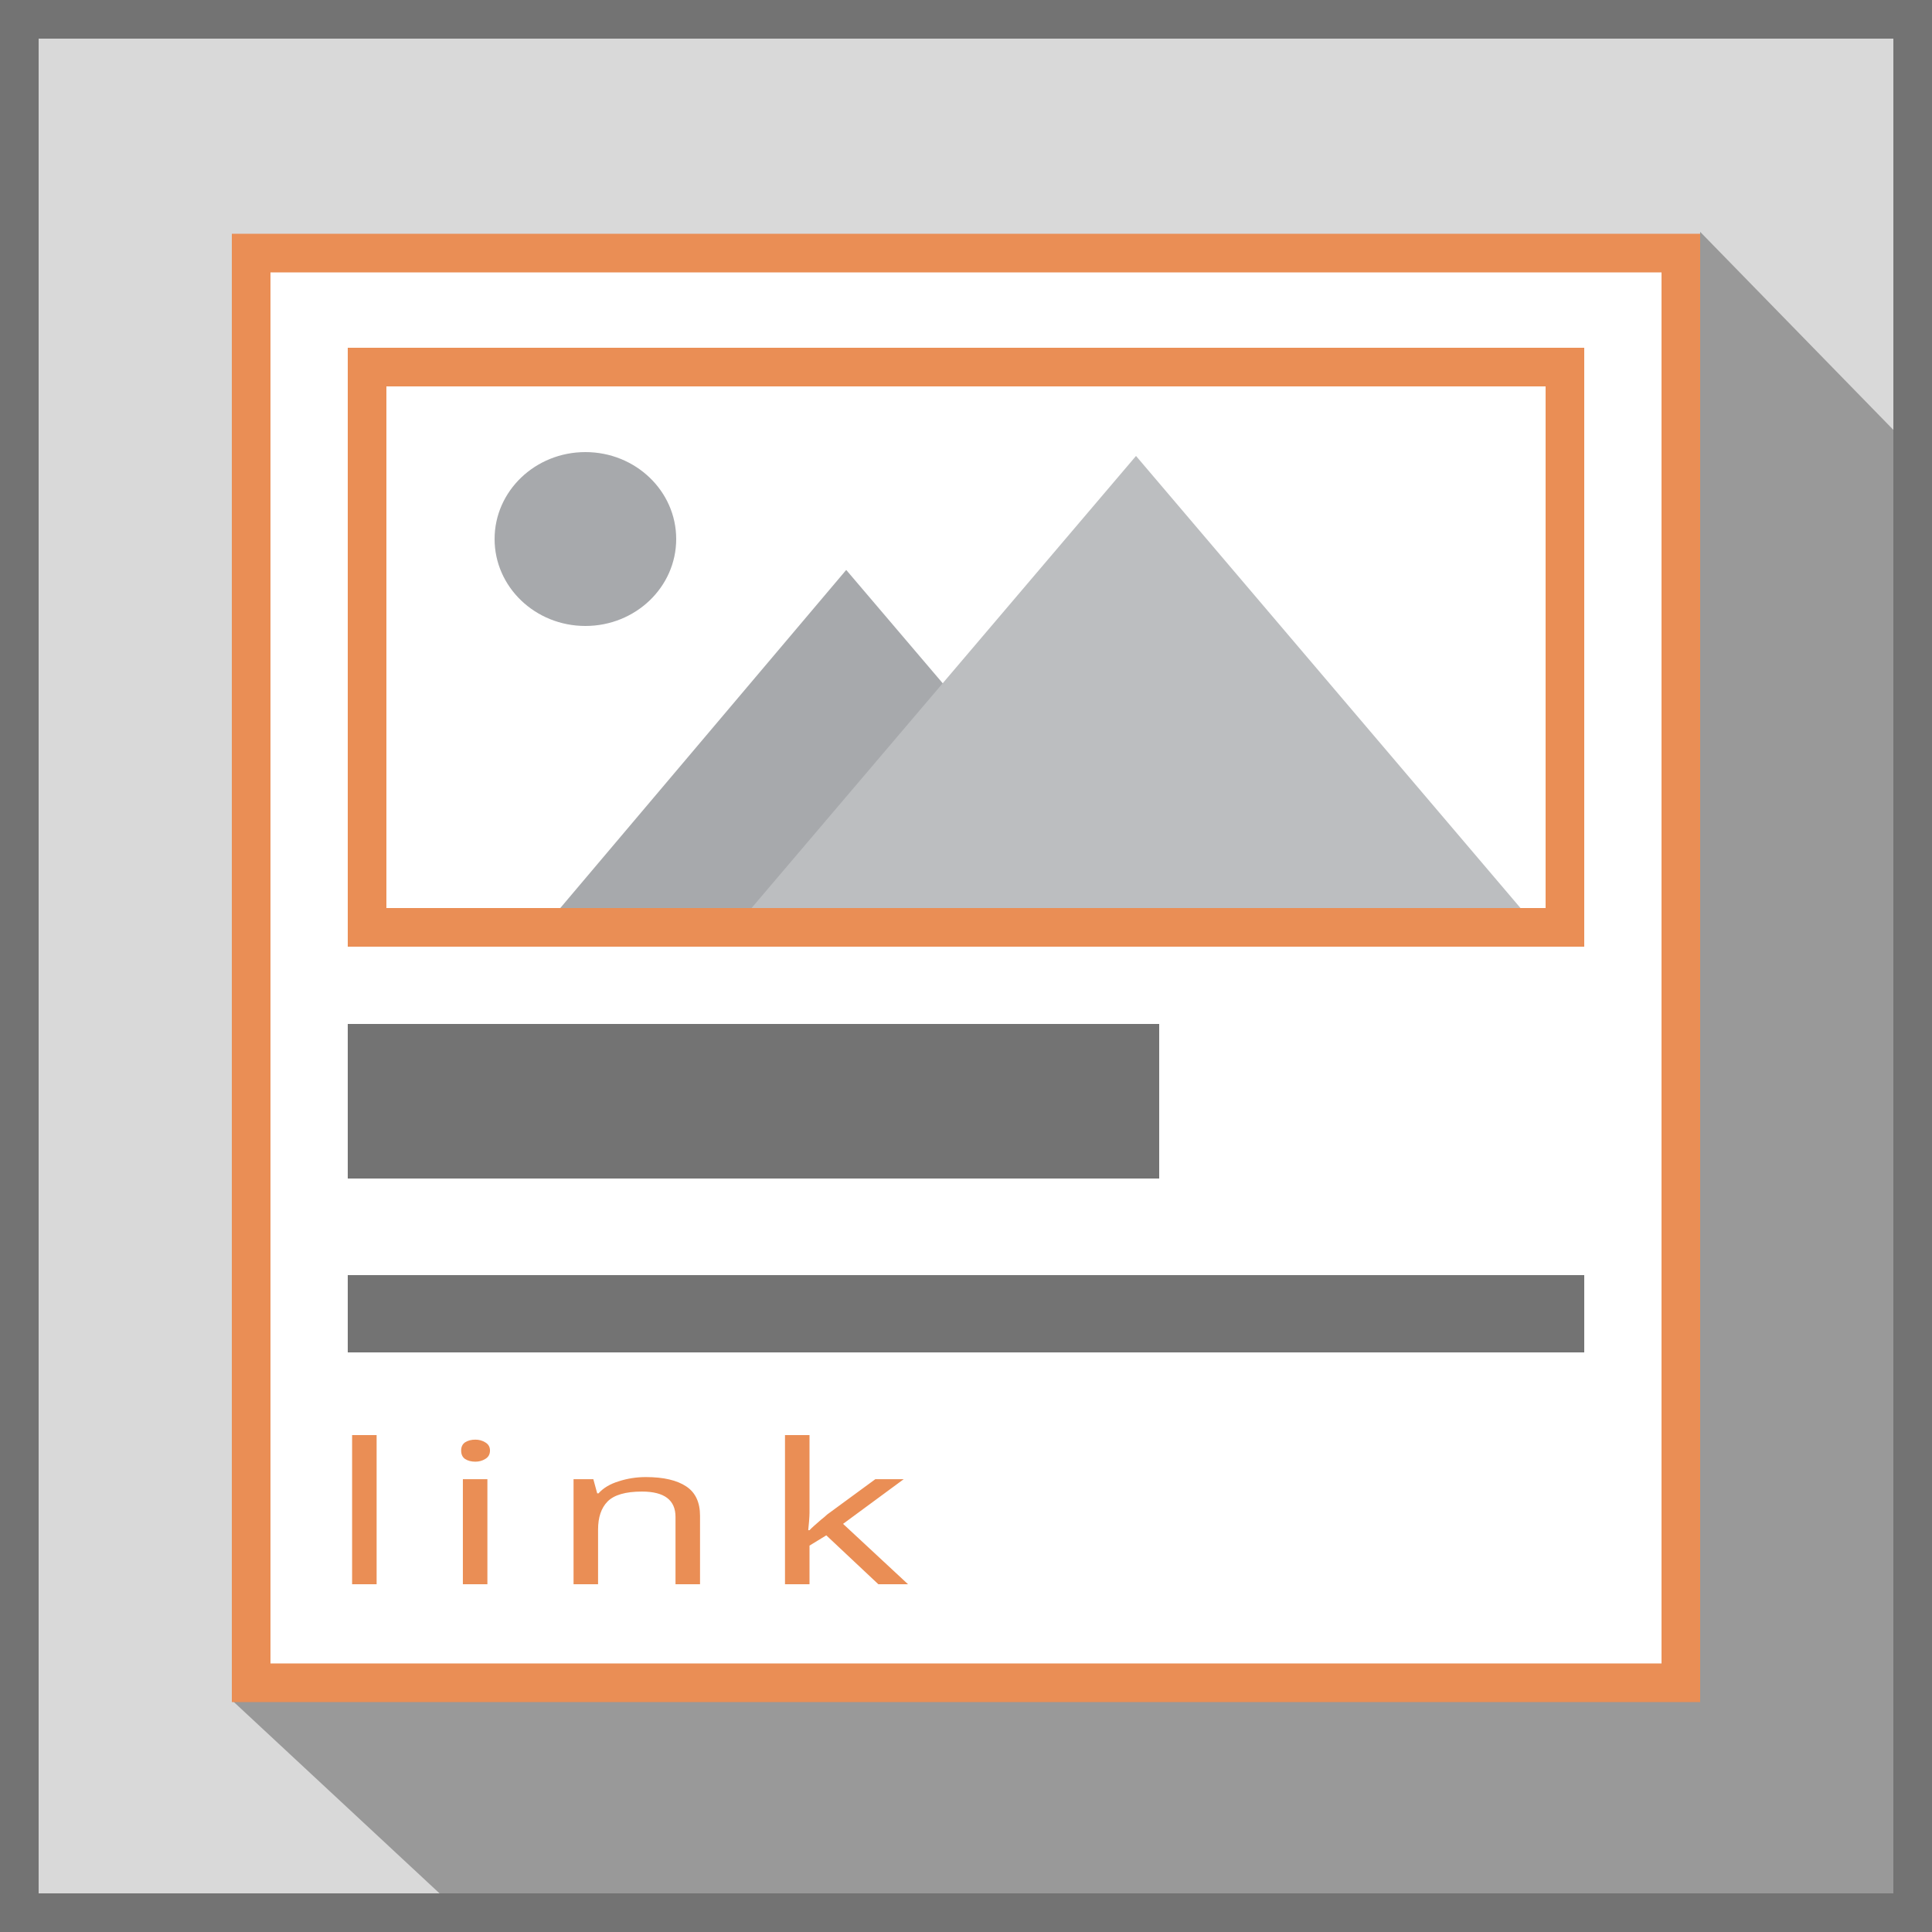
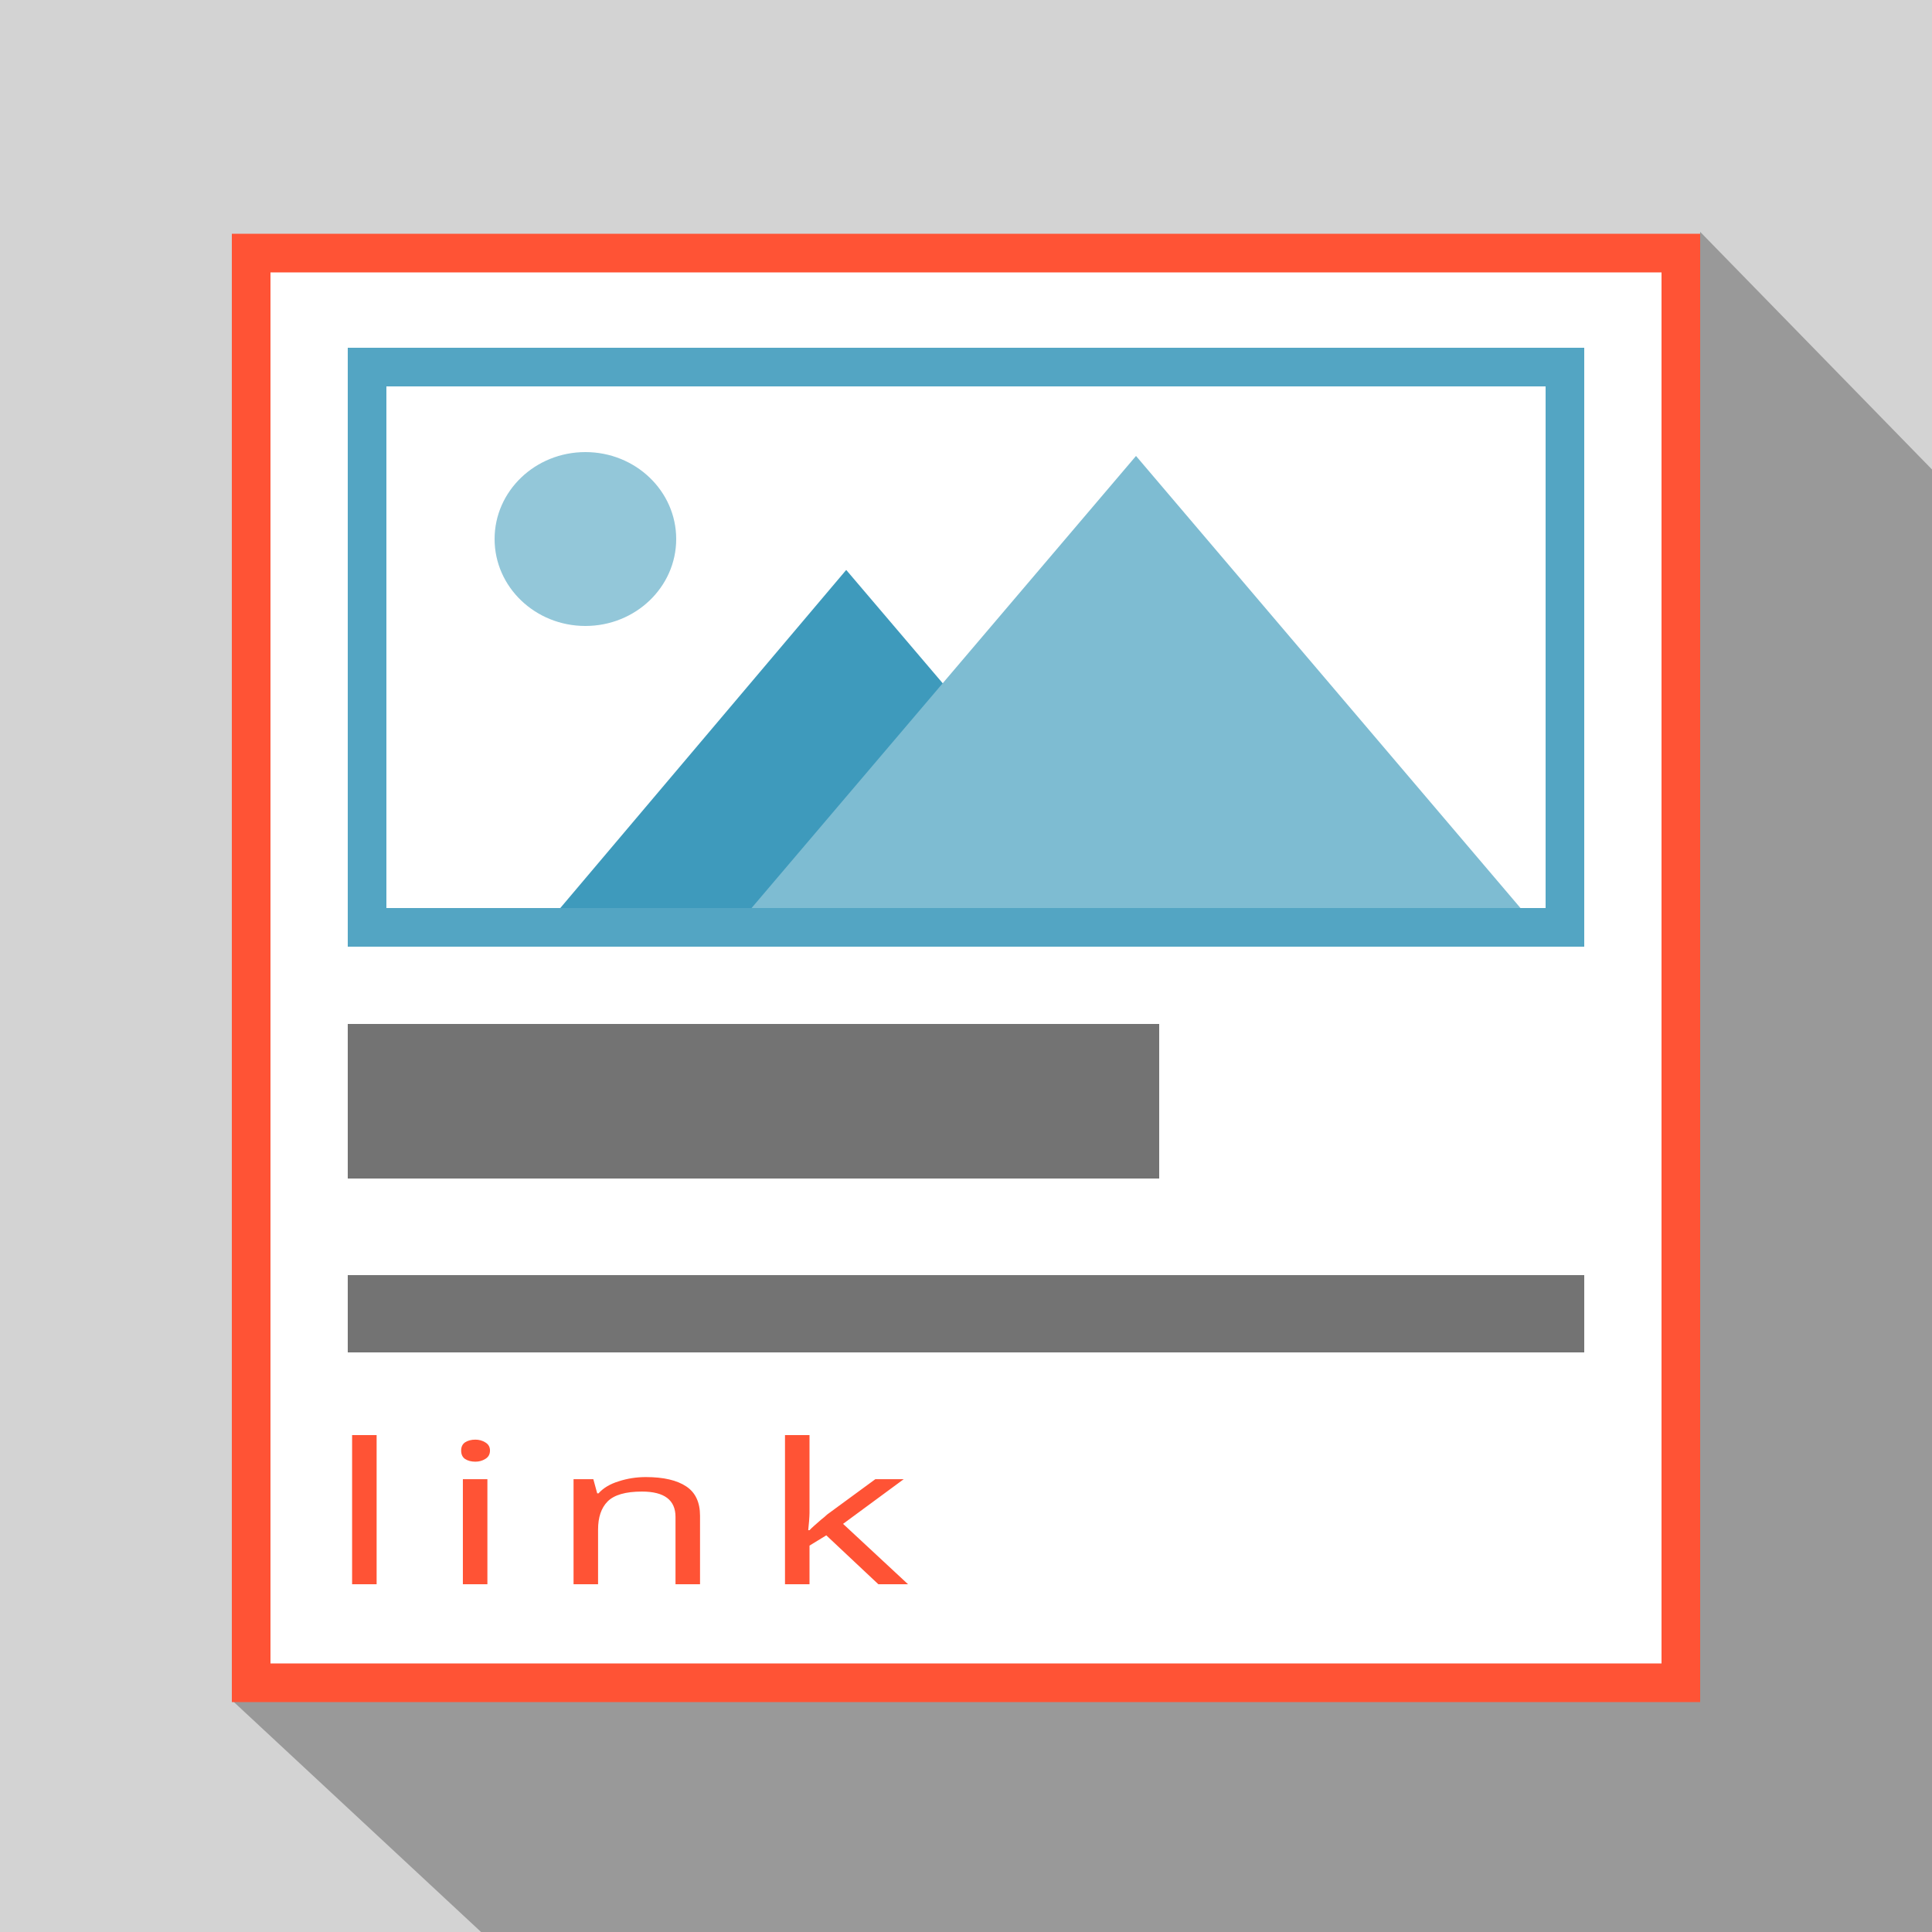
<svg xmlns="http://www.w3.org/2000/svg" version="1.1" id="ImageTextLink" x="0px" y="0px" viewBox="0 0 100 100" style="enable-background:new 0 0 100 100;" xml:space="preserve">
  <style type="text/css">
- 	.st0{fill-rule:evenodd;clip-rule:evenodd;fill:#D9D9D9;}
+ 	.st0{fill-rule:evenodd;clip-rule:evenodd;fill:#D3D3D3;}
	.st1{fill-rule:evenodd;clip-rule:evenodd;fill:#999999;}
- 	.st2{fill-rule:evenodd;clip-rule:evenodd;fill:#737373;}
- 	.st3{fill-rule:evenodd;clip-rule:evenodd;fill:#FFFFFF;}
- 	.st4{fill:#EA8E55;}
- 	.st5{fill-rule:evenodd;clip-rule:evenodd;fill:#A7A9AC;}
- 	.st6{fill-rule:evenodd;clip-rule:evenodd;fill:#BCBEC0;}
- 	.st7{font-family:'Arial-Black';}
- 	.st8{font-size:10.16px;}
- 	.st9{letter-spacing:1.4;}
+ 	.st2{fill-rule:evenodd;clip-rule:evenodd;fill:#FFFFFF;}
+ 	.st3{fill:#FF5335;}
+ 	.st4{fill-rule:evenodd;clip-rule:evenodd;fill:#737373;}
+ 	.st5{fill:#53A5C3;}
+ 	.st6{fill-rule:evenodd;clip-rule:evenodd;fill:#3E9ABC;}
+ 	.st7{fill-rule:evenodd;clip-rule:evenodd;fill:#7EBCD2;}
+ 	.st8{fill-rule:evenodd;clip-rule:evenodd;fill:#93C7D9;}
+ 	.st9{font-family:'Arial-Black';}
+ 	.st10{font-size:10.16px;}
+ 	.st11{letter-spacing:1.4;}
</style>
  <path class="st0" d="M0,0h100v100H0V0z" />
  <polygon class="st1" points="100,24.3 88,12 87,78 20.3,78.2 12,88 24.9,100 100,100 " />
-   <path class="st2" d="M0,0v100h100V0H0z M98,98H2V2h96V98z" />
  <g>
-     <rect x="13" y="13.1" class="st3" width="74" height="74" />
-     <path class="st4" d="M86,14.1v72H14v-72H86 M88,12.1H12v76h76V12.1L88,12.1z" />
+     <rect x="13" y="13.1" class="st2" width="74" height="74" />
+     <path class="st3" d="M86,14.1v72H14v-72H86 M88,12.1H12v76h76V12.1L88,12.1z" />
  </g>
-   <rect x="18" y="53" class="st2" width="42" height="8" />
-   <rect x="18" y="66" class="st2" width="64" height="4" />
+   <rect x="18" y="53" class="st4" width="42" height="8" />
+   <rect x="18" y="66" class="st4" width="64" height="4" />
  <g>
-     <rect x="19" y="19" class="st3" width="62" height="29" />
-     <path class="st4" d="M80,20v27H20V20H80 M82,18H18v31h64V18L82,18z" />
+     <rect x="19" y="19" class="st2" width="62" height="29" />
+     <path class="st5" d="M80,20v27H20V20H80 M82,18H18v31h64V18L82,18z" />
  </g>
-   <polygon class="st5" points="43.8,29.5 29,47 58.7,47 " />
-   <polygon class="st6" points="58.8,23.6 38.9,47 78.7,47 " />
-   <ellipse class="st5" cx="30.3" cy="27.9" rx="4.7" ry="4.5" />
-   <text transform="matrix(1.4251 0 0 1 17 82)" class="st4 st7 st8 st9">link</text>
+   <polygon class="st6" points="43.8,29.5 29,47 58.7,47 " />
+   <polygon class="st7" points="58.8,23.6 38.9,47 78.7,47 " />
+   <ellipse class="st8" cx="30.3" cy="27.9" rx="4.7" ry="4.5" />
+   <text transform="matrix(1.4251 0 0 1 17 82)" class="st3 st9 st10 st11">link</text>
</svg>
